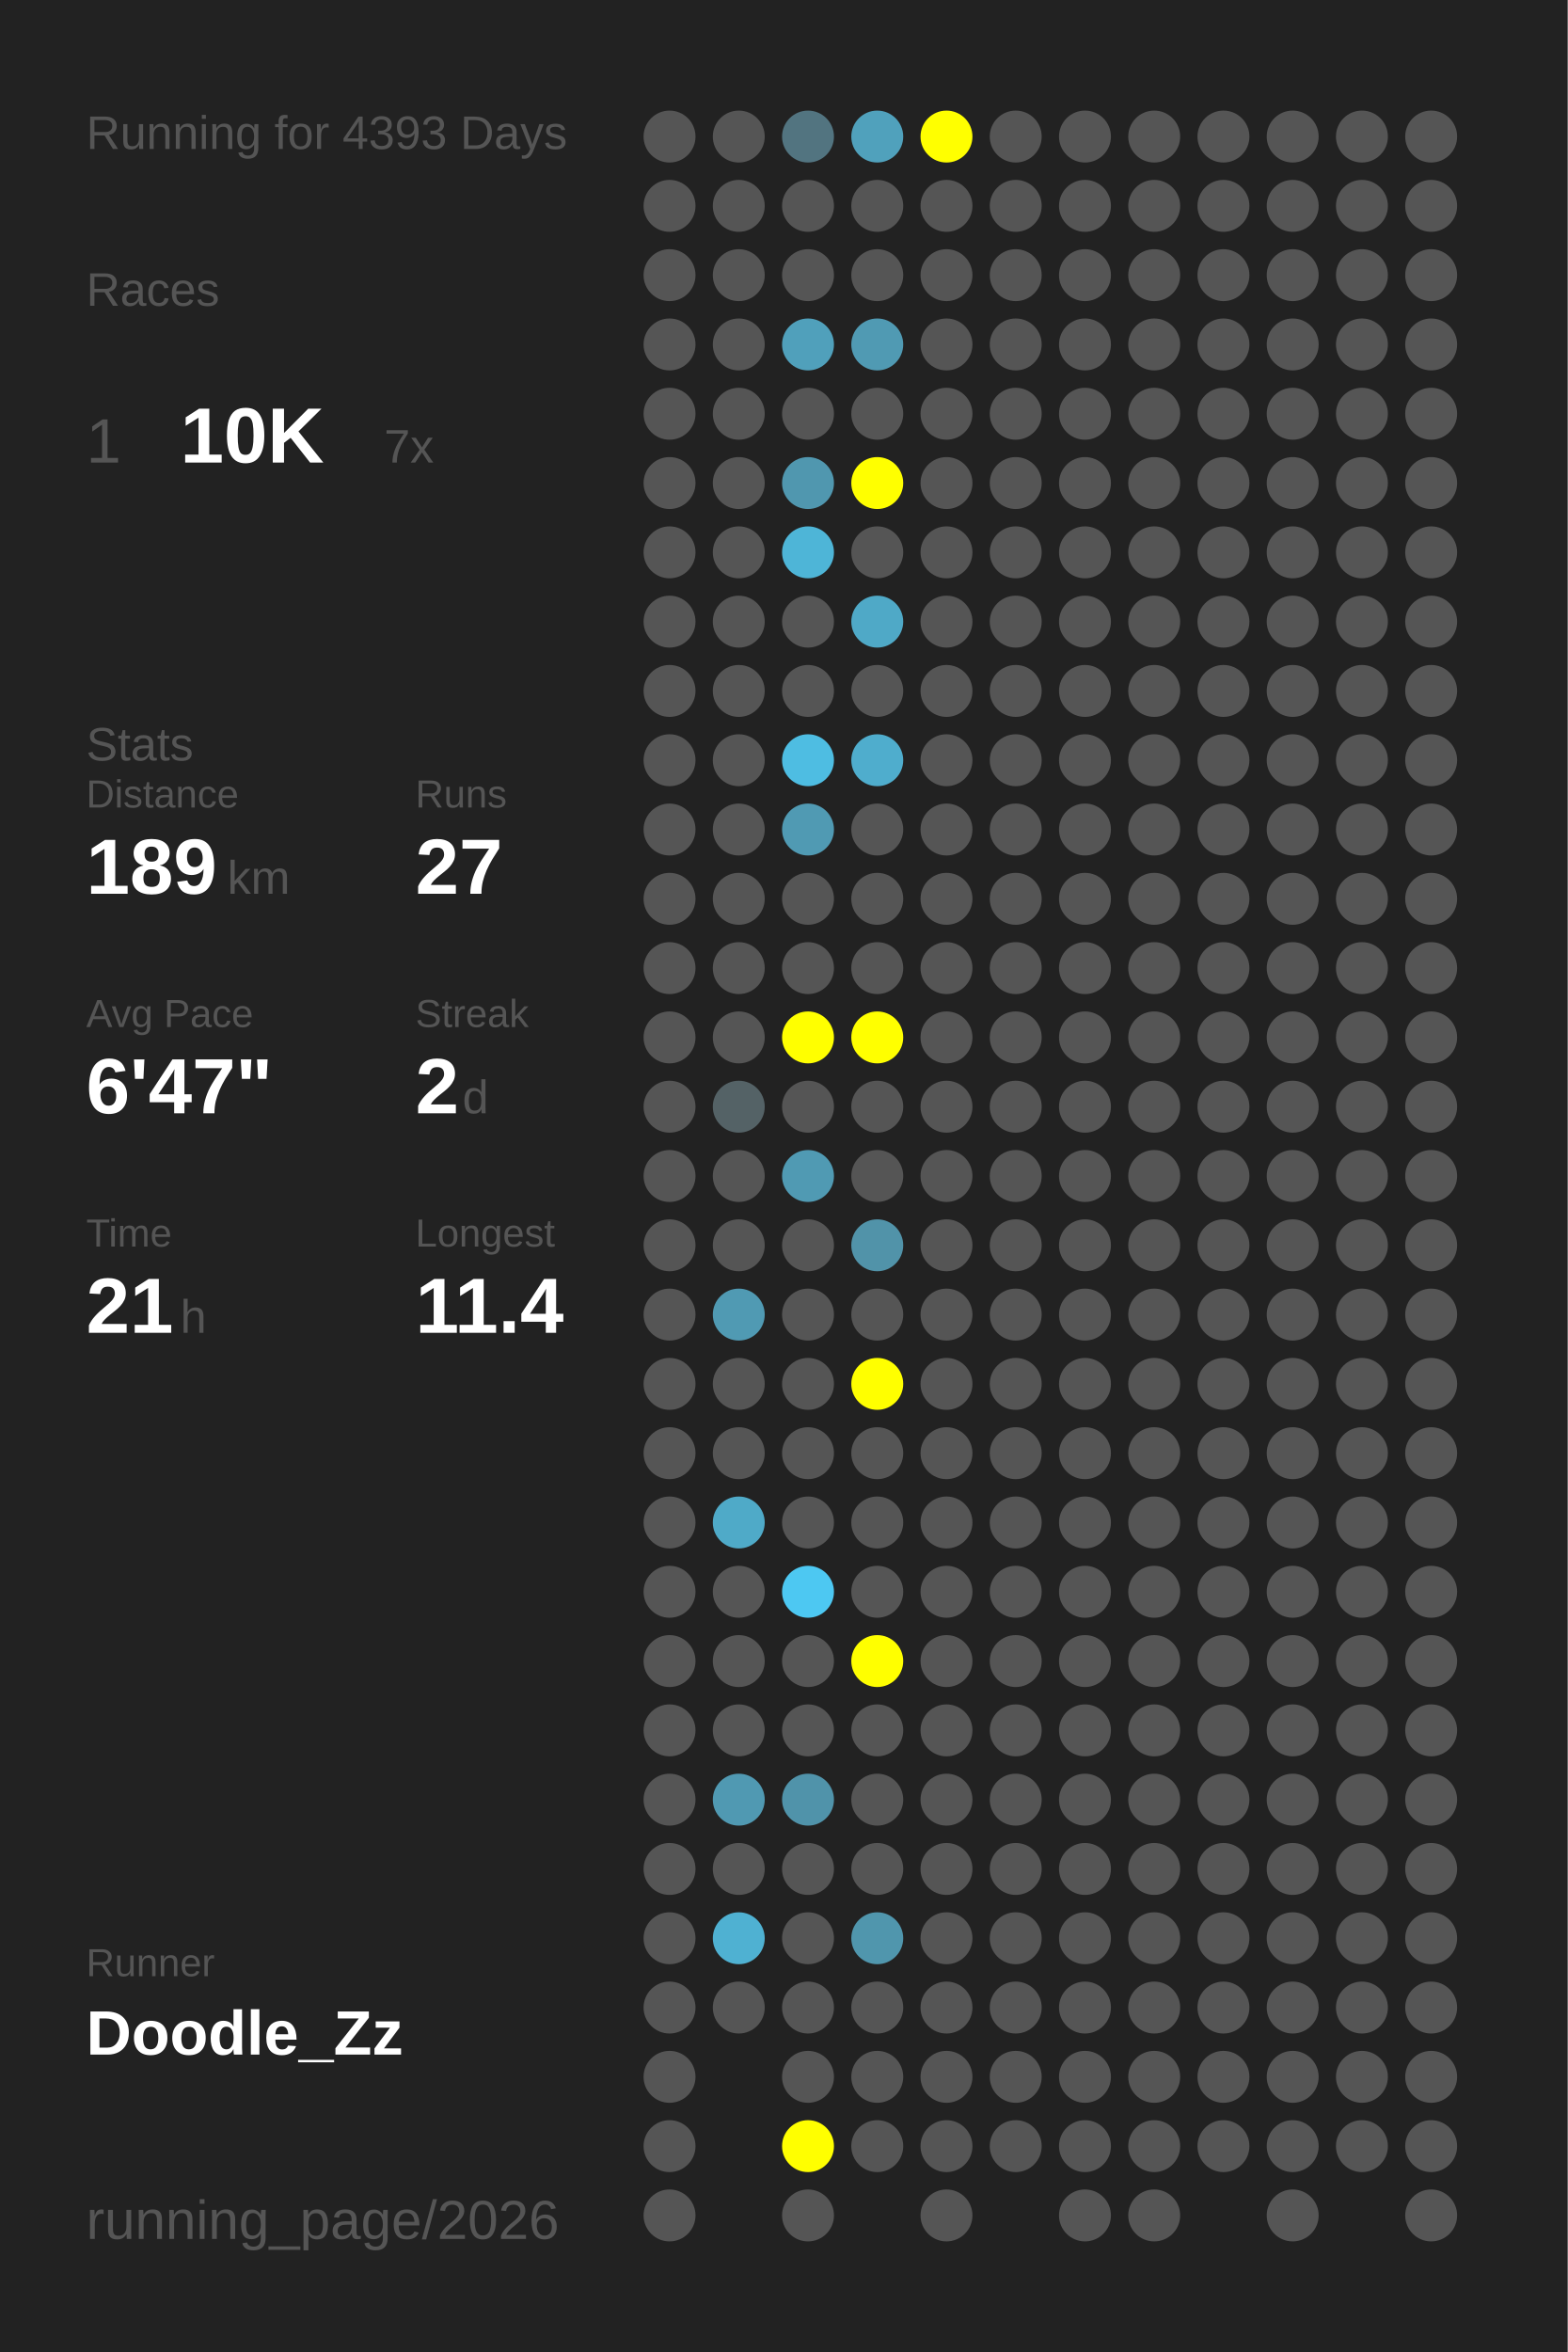
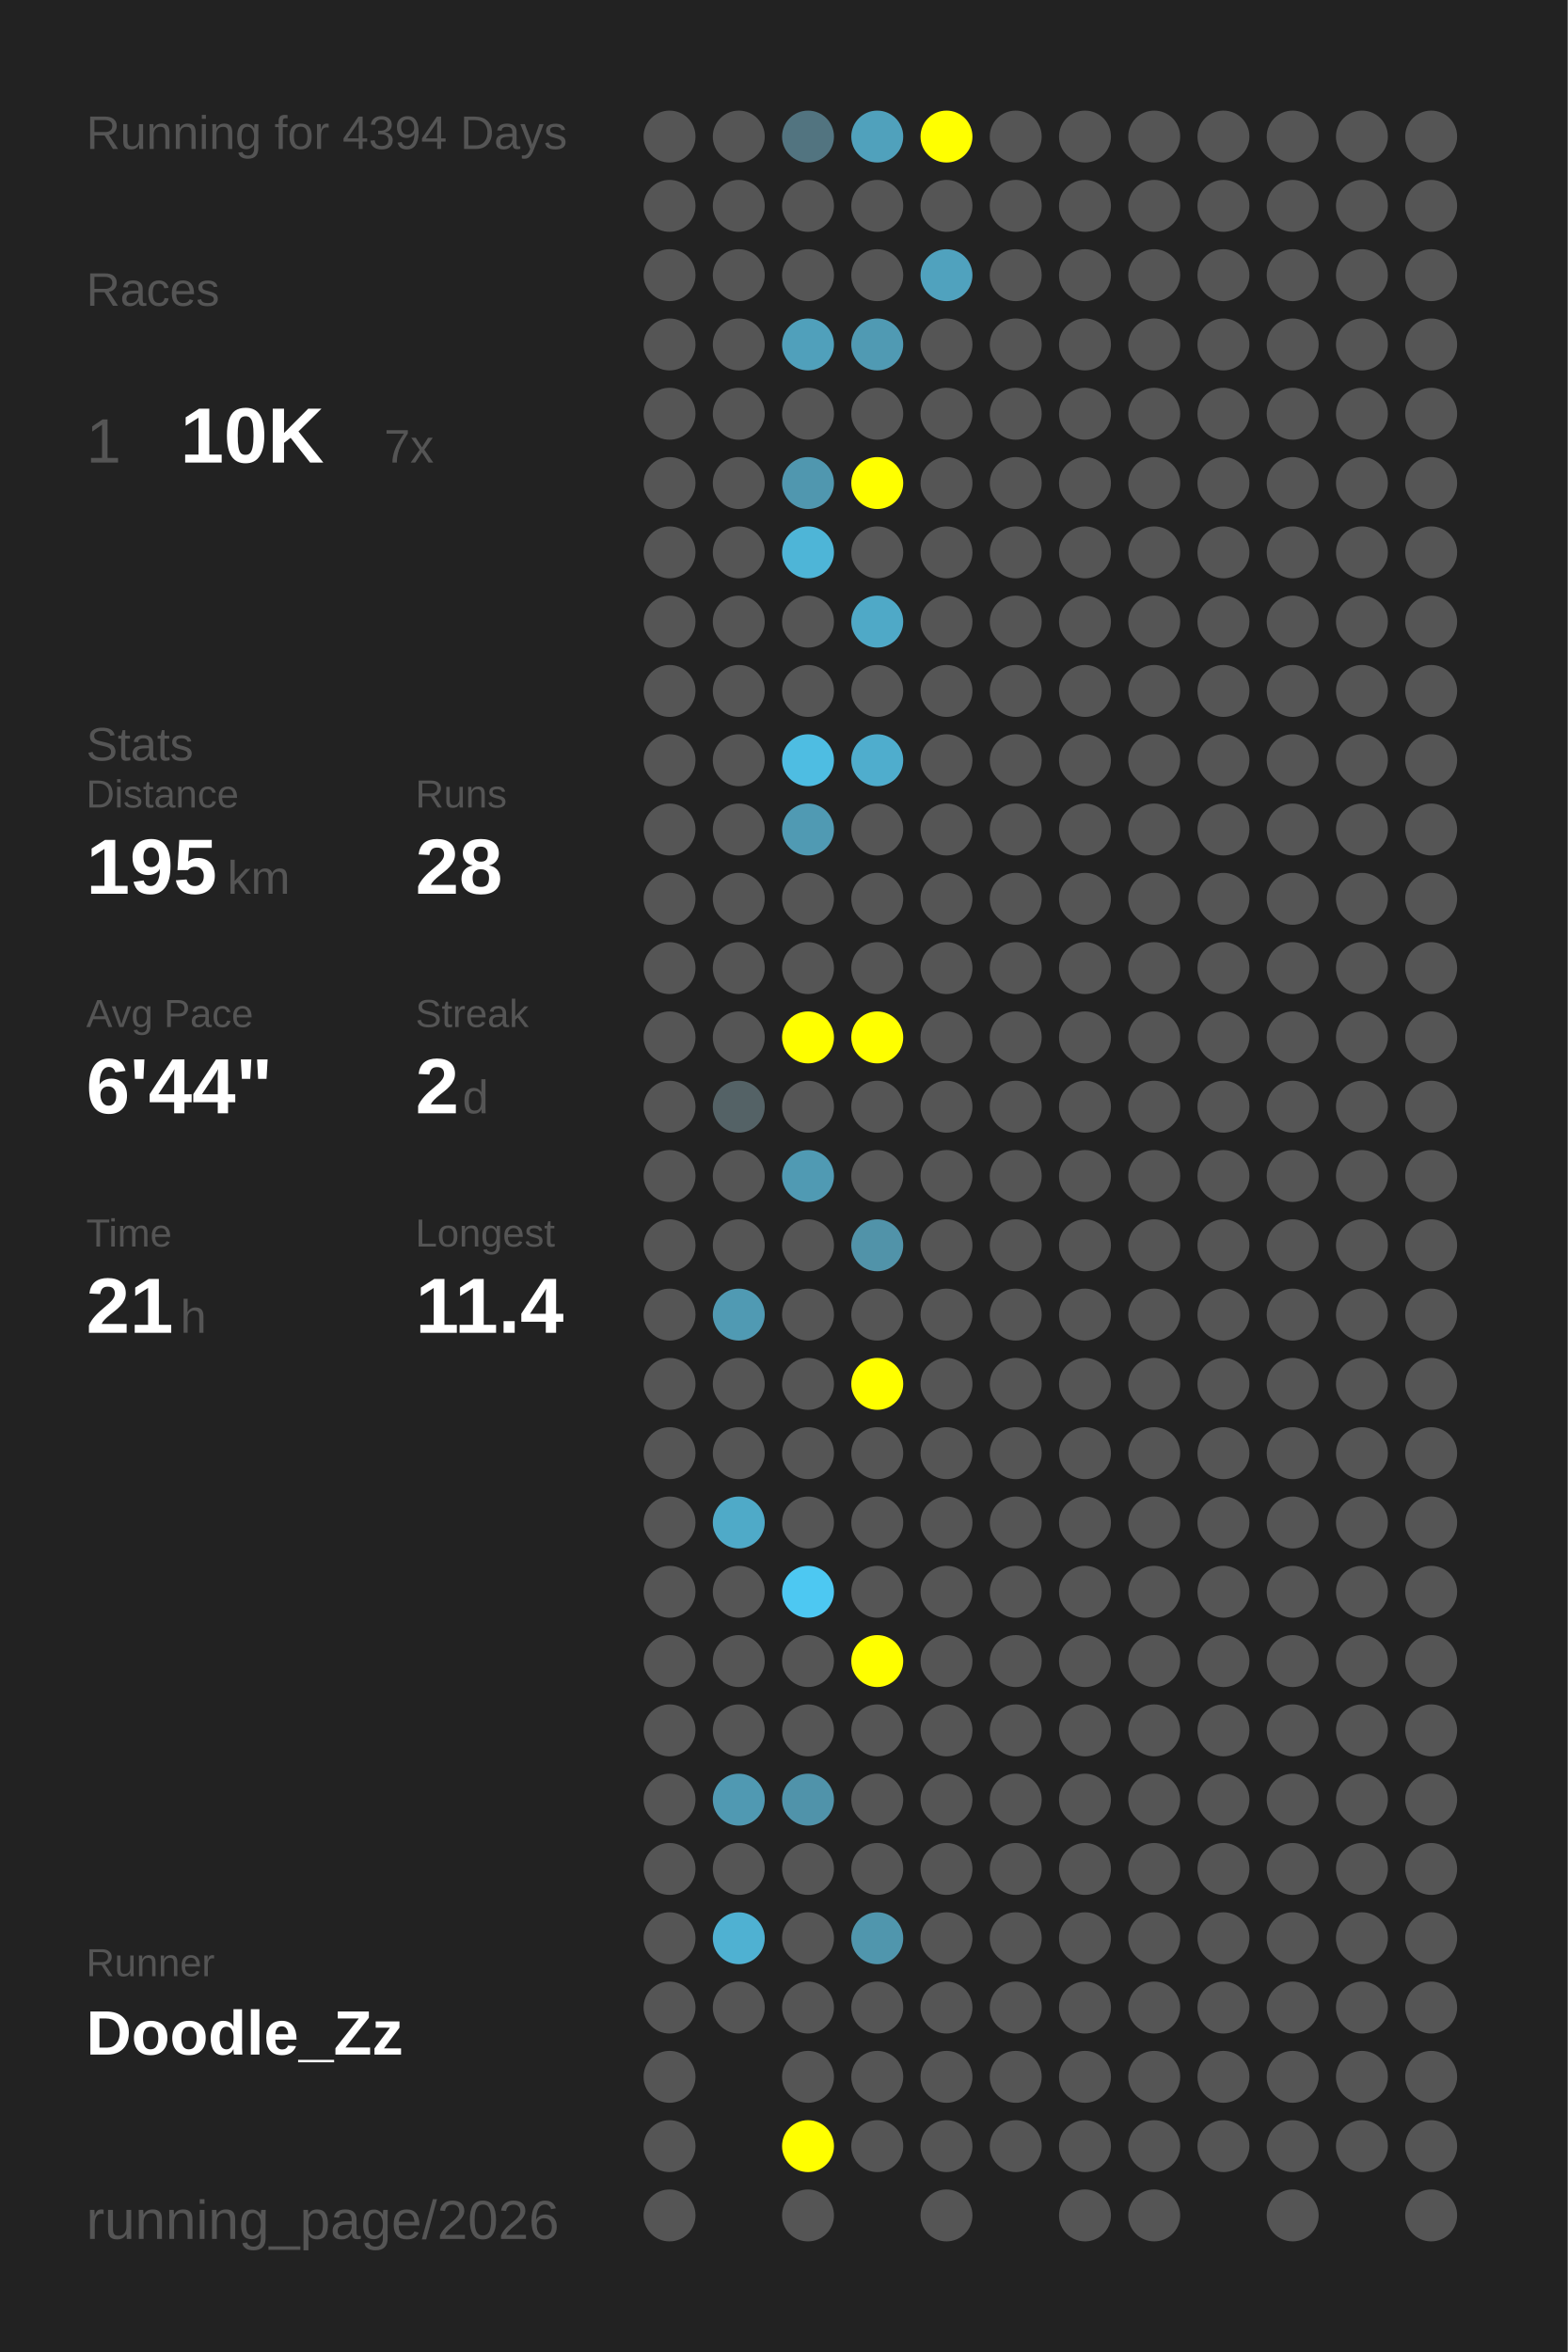
<svg xmlns="http://www.w3.org/2000/svg" baseProfile="full" height="300mm" version="1.1" viewBox="0,0,200,300" width="200mm">
  <defs />
  <rect fill="#222222" height="300" width="200" x="0" y="0" />
-   <text fill="#555555" style="font-size:6px; font-family:Arial;" x="11" y="19">Running for 4393 Days</text>
+   <text fill="#555555" style="font-size:6px; font-family:Arial;" x="11" y="19">Running for 4394 Days</text>
  <text fill="#555555" style="font-size:6px; font-family:Arial;" x="11" y="39">Races</text>
  <text fill="#555555" style="font-size:8px; font-family:Arial;" x="11" y="59">1</text>
  <text fill="#FFFFFF" style="font-size:10px; font-family:Arial; font-weight:bold;" x="23" y="59">10K</text>
  <text fill="#555555" style="font-size:6px; font-family:Arial;" x="49" y="59">7x</text>
  <text fill="#555555" style="font-size:6px; font-family:Arial;" x="11" y="97">Stats</text>
  <text fill="#555555" style="font-size:5px; font-family:Arial;" x="11" y="103">Distance</text>
-   <text fill="#FFFFFF" style="font-size:10px; font-family:Arial; font-weight:bold;" x="11" y="114">189</text>
+   <text fill="#FFFFFF" style="font-size:10px; font-family:Arial; font-weight:bold;" x="11" y="114">195</text>
  <text fill="#555555" style="font-size:6px; font-family:Arial;" x="29" y="114">km</text>
  <text fill="#555555" style="font-size:5px; font-family:Arial;" x="53" y="103">Runs</text>
-   <text fill="#FFFFFF" style="font-size:10px; font-family:Arial; font-weight:bold;" x="53" y="114">27</text>
+   <text fill="#FFFFFF" style="font-size:10px; font-family:Arial; font-weight:bold;" x="53" y="114">28</text>
  <text fill="#555555" style="font-size:5px; font-family:Arial;" x="11" y="131">Avg Pace</text>
-   <text fill="#FFFFFF" style="font-size:10px; font-family:Arial; font-weight:bold;" x="11" y="142">6'47"</text>
+   <text fill="#FFFFFF" style="font-size:10px; font-family:Arial; font-weight:bold;" x="11" y="142">6'44"</text>
  <text fill="#555555" style="font-size:5px; font-family:Arial;" x="53" y="131">Streak</text>
  <text fill="#FFFFFF" style="font-size:10px; font-family:Arial; font-weight:bold;" x="53" y="142">2</text>
  <text fill="#555555" style="font-size:6px; font-family:Arial;" x="59" y="142">d</text>
  <text fill="#555555" style="font-size:5px; font-family:Arial;" x="11" y="159">Time</text>
  <text fill="#FFFFFF" style="font-size:10px; font-family:Arial; font-weight:bold;" x="11" y="170">21</text>
  <text fill="#555555" style="font-size:6px; font-family:Arial;" x="23" y="170">h</text>
  <text fill="#555555" style="font-size:5px; font-family:Arial;" x="53" y="159">Longest</text>
  <text fill="#FFFFFF" style="font-size:10px; font-family:Arial; font-weight:bold;" x="53" y="170">11.4</text>
  <text fill="#555555" style="font-size:5px; font-family:Arial;" x="11" y="252.065">Runner</text>
  <text fill="#FFFFFF" style="font-size:8px; font-family:Arial; font-weight:bold;" x="11" y="262.065">Doodle_Zz</text>
  <text fill="#555555" style="font-size:7px; font-family:Arial;" x="11" y="285.581">running_page/2026</text>
  <circle cx="85.417" cy="17.419" fill="#555555" r="3.312" />
  <circle cx="85.417" cy="26.258" fill="#555555" r="3.312" />
  <circle cx="85.417" cy="35.097" fill="#555555" r="3.312" />
  <circle cx="85.417" cy="43.935" fill="#555555" r="3.312" />
  <circle cx="85.417" cy="52.774" fill="#555555" r="3.312" />
  <circle cx="85.417" cy="61.613" fill="#555555" r="3.312" />
  <circle cx="85.417" cy="70.452" fill="#555555" r="3.312" />
  <circle cx="85.417" cy="79.29" fill="#555555" r="3.312" />
  <circle cx="85.417" cy="88.129" fill="#555555" r="3.312" />
  <circle cx="85.417" cy="96.968" fill="#555555" r="3.312" />
  <circle cx="85.417" cy="105.806" fill="#555555" r="3.312" />
  <circle cx="85.417" cy="114.645" fill="#555555" r="3.312" />
  <circle cx="85.417" cy="123.484" fill="#555555" r="3.312" />
  <circle cx="85.417" cy="132.323" fill="#555555" r="3.312" />
  <circle cx="85.417" cy="141.161" fill="#555555" r="3.312" />
  <circle cx="85.417" cy="150" fill="#555555" r="3.312" />
  <circle cx="85.417" cy="158.839" fill="#555555" r="3.312" />
  <circle cx="85.417" cy="167.677" fill="#555555" r="3.312" />
  <circle cx="85.417" cy="176.516" fill="#555555" r="3.312" />
  <circle cx="85.417" cy="185.355" fill="#555555" r="3.312" />
  <circle cx="85.417" cy="194.194" fill="#555555" r="3.312" />
  <circle cx="85.417" cy="203.032" fill="#555555" r="3.312" />
  <circle cx="85.417" cy="211.871" fill="#555555" r="3.312" />
  <circle cx="85.417" cy="220.71" fill="#555555" r="3.312" />
  <circle cx="85.417" cy="229.548" fill="#555555" r="3.312" />
  <circle cx="85.417" cy="238.387" fill="#555555" r="3.312" />
  <circle cx="85.417" cy="247.226" fill="#555555" r="3.312" />
  <circle cx="85.417" cy="256.065" fill="#555555" r="3.312" />
  <circle cx="85.417" cy="264.903" fill="#555555" r="3.312" />
  <circle cx="85.417" cy="273.742" fill="#555555" r="3.312" />
  <circle cx="85.417" cy="282.581" fill="#555555" r="3.312" />
  <circle cx="94.25" cy="17.419" fill="#555555" r="3.312" />
  <circle cx="94.25" cy="26.258" fill="#555555" r="3.312" />
  <circle cx="94.25" cy="35.097" fill="#555555" r="3.312" />
  <circle cx="94.25" cy="43.935" fill="#555555" r="3.312" />
  <circle cx="94.25" cy="52.774" fill="#555555" r="3.312" />
  <circle cx="94.25" cy="61.613" fill="#555555" r="3.312" />
  <circle cx="94.25" cy="70.452" fill="#555555" r="3.312" />
  <circle cx="94.25" cy="79.29" fill="#555555" r="3.312" />
  <circle cx="94.25" cy="88.129" fill="#555555" r="3.312" />
  <circle cx="94.25" cy="96.968" fill="#555555" r="3.312" />
  <circle cx="94.25" cy="105.806" fill="#555555" r="3.312" />
  <circle cx="94.25" cy="114.645" fill="#555555" r="3.312" />
  <circle cx="94.25" cy="123.484" fill="#555555" r="3.312" />
  <circle cx="94.25" cy="132.323" fill="#555555" r="3.312" />
  <circle cx="94.25" cy="141.161" fill="#546266" r="3.312" />
  <circle cx="94.25" cy="150" fill="#555555" r="3.312" />
  <circle cx="94.25" cy="158.839" fill="#555555" r="3.312" />
  <circle cx="94.25" cy="167.677" fill="#509ab3" r="3.312" />
  <circle cx="94.25" cy="176.516" fill="#555555" r="3.312" />
  <circle cx="94.25" cy="185.355" fill="#555555" r="3.312" />
  <circle cx="94.25" cy="194.194" fill="#4faac8" r="3.312" />
  <circle cx="94.25" cy="203.032" fill="#555555" r="3.312" />
  <circle cx="94.25" cy="211.871" fill="#555555" r="3.312" />
  <circle cx="94.25" cy="220.71" fill="#555555" r="3.312" />
  <circle cx="94.25" cy="229.548" fill="#5099b2" r="3.312" />
  <circle cx="94.25" cy="238.387" fill="#555555" r="3.312" />
  <circle cx="94.25" cy="247.226" fill="#4fb1d2" r="3.312" />
  <circle cx="94.25" cy="256.065" fill="#555555" r="3.312" />
  <circle cx="103.083" cy="17.419" fill="#527480" r="3.312" />
  <circle cx="103.083" cy="26.258" fill="#555555" r="3.312" />
  <circle cx="103.083" cy="35.097" fill="#555555" r="3.312" />
  <circle cx="103.083" cy="43.935" fill="#50a0bb" r="3.312" />
  <circle cx="103.083" cy="52.774" fill="#555555" r="3.312" />
  <circle cx="103.083" cy="61.613" fill="#5097af" r="3.312" />
  <circle cx="103.083" cy="70.452" fill="#4eb5d7" r="3.312" />
  <circle cx="103.083" cy="79.29" fill="#555555" r="3.312" />
  <circle cx="103.083" cy="88.129" fill="#555555" r="3.312" />
  <circle cx="103.083" cy="96.968" fill="#4ebde2" r="3.312" />
  <circle cx="103.083" cy="105.806" fill="#509ab3" r="3.312" />
  <circle cx="103.083" cy="114.645" fill="#555555" r="3.312" />
  <circle cx="103.083" cy="123.484" fill="#555555" r="3.312" />
  <circle cx="103.083" cy="132.323" fill="#FFFF00" r="3.312" />
  <circle cx="103.083" cy="141.161" fill="#555555" r="3.312" />
  <circle cx="103.083" cy="150" fill="#509ab3" r="3.312" />
  <circle cx="103.083" cy="158.839" fill="#555555" r="3.312" />
  <circle cx="103.083" cy="167.677" fill="#555555" r="3.312" />
  <circle cx="103.083" cy="176.516" fill="#555555" r="3.312" />
  <circle cx="103.083" cy="185.355" fill="#555555" r="3.312" />
  <circle cx="103.083" cy="194.194" fill="#555555" r="3.312" />
  <circle cx="103.083" cy="203.032" fill="#4dc8f2" r="3.312" />
  <circle cx="103.083" cy="211.871" fill="#555555" r="3.312" />
  <circle cx="103.083" cy="220.71" fill="#555555" r="3.312" />
  <circle cx="103.083" cy="229.548" fill="#5093aa" r="3.312" />
  <circle cx="103.083" cy="238.387" fill="#555555" r="3.312" />
  <circle cx="103.083" cy="247.226" fill="#555555" r="3.312" />
  <circle cx="103.083" cy="256.065" fill="#555555" r="3.312" />
  <circle cx="103.083" cy="264.903" fill="#555555" r="3.312" />
  <circle cx="103.083" cy="273.742" fill="#FFFF00" r="3.312" />
  <circle cx="103.083" cy="282.581" fill="#555555" r="3.312" />
  <circle cx="111.917" cy="17.419" fill="#50a1bc" r="3.312" />
  <circle cx="111.917" cy="26.258" fill="#555555" r="3.312" />
  <circle cx="111.917" cy="35.097" fill="#555555" r="3.312" />
  <circle cx="111.917" cy="43.935" fill="#509ab3" r="3.312" />
  <circle cx="111.917" cy="52.774" fill="#555555" r="3.312" />
  <circle cx="111.917" cy="61.613" fill="#FFFF00" r="3.312" />
  <circle cx="111.917" cy="70.452" fill="#555555" r="3.312" />
  <circle cx="111.917" cy="79.29" fill="#4fa9c7" r="3.312" />
  <circle cx="111.917" cy="88.129" fill="#555555" r="3.312" />
  <circle cx="111.917" cy="96.968" fill="#4fadcd" r="3.312" />
  <circle cx="111.917" cy="105.806" fill="#555555" r="3.312" />
  <circle cx="111.917" cy="114.645" fill="#555555" r="3.312" />
  <circle cx="111.917" cy="123.484" fill="#555555" r="3.312" />
  <circle cx="111.917" cy="132.323" fill="#FFFF00" r="3.312" />
  <circle cx="111.917" cy="141.161" fill="#555555" r="3.312" />
  <circle cx="111.917" cy="150" fill="#555555" r="3.312" />
  <circle cx="111.917" cy="158.839" fill="#5193a9" r="3.312" />
  <circle cx="111.917" cy="167.677" fill="#555555" r="3.312" />
  <circle cx="111.917" cy="176.516" fill="#FFFF00" r="3.312" />
  <circle cx="111.917" cy="185.355" fill="#555555" r="3.312" />
  <circle cx="111.917" cy="194.194" fill="#555555" r="3.312" />
  <circle cx="111.917" cy="203.032" fill="#555555" r="3.312" />
  <circle cx="111.917" cy="211.871" fill="#FFFF00" r="3.312" />
  <circle cx="111.917" cy="220.71" fill="#555555" r="3.312" />
  <circle cx="111.917" cy="229.548" fill="#555555" r="3.312" />
  <circle cx="111.917" cy="238.387" fill="#555555" r="3.312" />
  <circle cx="111.917" cy="247.226" fill="#5096ad" r="3.312" />
  <circle cx="111.917" cy="256.065" fill="#555555" r="3.312" />
  <circle cx="111.917" cy="264.903" fill="#555555" r="3.312" />
  <circle cx="111.917" cy="273.742" fill="#555555" r="3.312" />
  <circle cx="120.75" cy="17.419" fill="#FFFF00" r="3.312" />
  <circle cx="120.75" cy="26.258" fill="#555555" r="3.312" />
-   <circle cx="120.75" cy="35.097" fill="#555555" r="3.312" />
+   <circle cx="120.75" cy="35.097" fill="#50a2be" r="3.312" />
  <circle cx="120.75" cy="43.935" fill="#555555" r="3.312" />
  <circle cx="120.75" cy="52.774" fill="#555555" r="3.312" />
  <circle cx="120.75" cy="61.613" fill="#555555" r="3.312" />
  <circle cx="120.75" cy="70.452" fill="#555555" r="3.312" />
  <circle cx="120.75" cy="79.29" fill="#555555" r="3.312" />
  <circle cx="120.75" cy="88.129" fill="#555555" r="3.312" />
  <circle cx="120.75" cy="96.968" fill="#555555" r="3.312" />
  <circle cx="120.75" cy="105.806" fill="#555555" r="3.312" />
  <circle cx="120.75" cy="114.645" fill="#555555" r="3.312" />
  <circle cx="120.75" cy="123.484" fill="#555555" r="3.312" />
  <circle cx="120.75" cy="132.323" fill="#555555" r="3.312" />
  <circle cx="120.75" cy="141.161" fill="#555555" r="3.312" />
  <circle cx="120.75" cy="150" fill="#555555" r="3.312" />
  <circle cx="120.75" cy="158.839" fill="#555555" r="3.312" />
  <circle cx="120.75" cy="167.677" fill="#555555" r="3.312" />
  <circle cx="120.75" cy="176.516" fill="#555555" r="3.312" />
  <circle cx="120.75" cy="185.355" fill="#555555" r="3.312" />
  <circle cx="120.75" cy="194.194" fill="#555555" r="3.312" />
  <circle cx="120.75" cy="203.032" fill="#555555" r="3.312" />
  <circle cx="120.75" cy="211.871" fill="#555555" r="3.312" />
  <circle cx="120.75" cy="220.71" fill="#555555" r="3.312" />
  <circle cx="120.75" cy="229.548" fill="#555555" r="3.312" />
  <circle cx="120.75" cy="238.387" fill="#555555" r="3.312" />
  <circle cx="120.75" cy="247.226" fill="#555555" r="3.312" />
  <circle cx="120.75" cy="256.065" fill="#555555" r="3.312" />
  <circle cx="120.75" cy="264.903" fill="#555555" r="3.312" />
  <circle cx="120.75" cy="273.742" fill="#555555" r="3.312" />
  <circle cx="120.75" cy="282.581" fill="#555555" r="3.312" />
  <circle cx="129.583" cy="17.419" fill="#555555" r="3.312" />
  <circle cx="129.583" cy="26.258" fill="#555555" r="3.312" />
  <circle cx="129.583" cy="35.097" fill="#555555" r="3.312" />
  <circle cx="129.583" cy="43.935" fill="#555555" r="3.312" />
  <circle cx="129.583" cy="52.774" fill="#555555" r="3.312" />
  <circle cx="129.583" cy="61.613" fill="#555555" r="3.312" />
  <circle cx="129.583" cy="70.452" fill="#555555" r="3.312" />
  <circle cx="129.583" cy="79.29" fill="#555555" r="3.312" />
  <circle cx="129.583" cy="88.129" fill="#555555" r="3.312" />
  <circle cx="129.583" cy="96.968" fill="#555555" r="3.312" />
  <circle cx="129.583" cy="105.806" fill="#555555" r="3.312" />
  <circle cx="129.583" cy="114.645" fill="#555555" r="3.312" />
  <circle cx="129.583" cy="123.484" fill="#555555" r="3.312" />
  <circle cx="129.583" cy="132.323" fill="#555555" r="3.312" />
  <circle cx="129.583" cy="141.161" fill="#555555" r="3.312" />
  <circle cx="129.583" cy="150" fill="#555555" r="3.312" />
  <circle cx="129.583" cy="158.839" fill="#555555" r="3.312" />
  <circle cx="129.583" cy="167.677" fill="#555555" r="3.312" />
  <circle cx="129.583" cy="176.516" fill="#555555" r="3.312" />
  <circle cx="129.583" cy="185.355" fill="#555555" r="3.312" />
  <circle cx="129.583" cy="194.194" fill="#555555" r="3.312" />
  <circle cx="129.583" cy="203.032" fill="#555555" r="3.312" />
  <circle cx="129.583" cy="211.871" fill="#555555" r="3.312" />
  <circle cx="129.583" cy="220.71" fill="#555555" r="3.312" />
  <circle cx="129.583" cy="229.548" fill="#555555" r="3.312" />
  <circle cx="129.583" cy="238.387" fill="#555555" r="3.312" />
  <circle cx="129.583" cy="247.226" fill="#555555" r="3.312" />
  <circle cx="129.583" cy="256.065" fill="#555555" r="3.312" />
  <circle cx="129.583" cy="264.903" fill="#555555" r="3.312" />
  <circle cx="129.583" cy="273.742" fill="#555555" r="3.312" />
  <circle cx="138.417" cy="17.419" fill="#555555" r="3.312" />
  <circle cx="138.417" cy="26.258" fill="#555555" r="3.312" />
  <circle cx="138.417" cy="35.097" fill="#555555" r="3.312" />
  <circle cx="138.417" cy="43.935" fill="#555555" r="3.312" />
  <circle cx="138.417" cy="52.774" fill="#555555" r="3.312" />
  <circle cx="138.417" cy="61.613" fill="#555555" r="3.312" />
  <circle cx="138.417" cy="70.452" fill="#555555" r="3.312" />
  <circle cx="138.417" cy="79.29" fill="#555555" r="3.312" />
  <circle cx="138.417" cy="88.129" fill="#555555" r="3.312" />
  <circle cx="138.417" cy="96.968" fill="#555555" r="3.312" />
  <circle cx="138.417" cy="105.806" fill="#555555" r="3.312" />
  <circle cx="138.417" cy="114.645" fill="#555555" r="3.312" />
  <circle cx="138.417" cy="123.484" fill="#555555" r="3.312" />
  <circle cx="138.417" cy="132.323" fill="#555555" r="3.312" />
  <circle cx="138.417" cy="141.161" fill="#555555" r="3.312" />
  <circle cx="138.417" cy="150" fill="#555555" r="3.312" />
  <circle cx="138.417" cy="158.839" fill="#555555" r="3.312" />
  <circle cx="138.417" cy="167.677" fill="#555555" r="3.312" />
  <circle cx="138.417" cy="176.516" fill="#555555" r="3.312" />
  <circle cx="138.417" cy="185.355" fill="#555555" r="3.312" />
  <circle cx="138.417" cy="194.194" fill="#555555" r="3.312" />
  <circle cx="138.417" cy="203.032" fill="#555555" r="3.312" />
  <circle cx="138.417" cy="211.871" fill="#555555" r="3.312" />
  <circle cx="138.417" cy="220.71" fill="#555555" r="3.312" />
  <circle cx="138.417" cy="229.548" fill="#555555" r="3.312" />
  <circle cx="138.417" cy="238.387" fill="#555555" r="3.312" />
  <circle cx="138.417" cy="247.226" fill="#555555" r="3.312" />
  <circle cx="138.417" cy="256.065" fill="#555555" r="3.312" />
  <circle cx="138.417" cy="264.903" fill="#555555" r="3.312" />
  <circle cx="138.417" cy="273.742" fill="#555555" r="3.312" />
  <circle cx="138.417" cy="282.581" fill="#555555" r="3.312" />
  <circle cx="147.25" cy="17.419" fill="#555555" r="3.312" />
  <circle cx="147.25" cy="26.258" fill="#555555" r="3.312" />
  <circle cx="147.25" cy="35.097" fill="#555555" r="3.312" />
  <circle cx="147.25" cy="43.935" fill="#555555" r="3.312" />
  <circle cx="147.25" cy="52.774" fill="#555555" r="3.312" />
  <circle cx="147.25" cy="61.613" fill="#555555" r="3.312" />
  <circle cx="147.25" cy="70.452" fill="#555555" r="3.312" />
  <circle cx="147.25" cy="79.29" fill="#555555" r="3.312" />
  <circle cx="147.25" cy="88.129" fill="#555555" r="3.312" />
  <circle cx="147.25" cy="96.968" fill="#555555" r="3.312" />
  <circle cx="147.25" cy="105.806" fill="#555555" r="3.312" />
  <circle cx="147.25" cy="114.645" fill="#555555" r="3.312" />
  <circle cx="147.25" cy="123.484" fill="#555555" r="3.312" />
  <circle cx="147.25" cy="132.323" fill="#555555" r="3.312" />
  <circle cx="147.25" cy="141.161" fill="#555555" r="3.312" />
  <circle cx="147.25" cy="150" fill="#555555" r="3.312" />
  <circle cx="147.25" cy="158.839" fill="#555555" r="3.312" />
  <circle cx="147.25" cy="167.677" fill="#555555" r="3.312" />
  <circle cx="147.25" cy="176.516" fill="#555555" r="3.312" />
  <circle cx="147.25" cy="185.355" fill="#555555" r="3.312" />
  <circle cx="147.25" cy="194.194" fill="#555555" r="3.312" />
  <circle cx="147.25" cy="203.032" fill="#555555" r="3.312" />
  <circle cx="147.25" cy="211.871" fill="#555555" r="3.312" />
  <circle cx="147.25" cy="220.71" fill="#555555" r="3.312" />
  <circle cx="147.25" cy="229.548" fill="#555555" r="3.312" />
  <circle cx="147.25" cy="238.387" fill="#555555" r="3.312" />
  <circle cx="147.25" cy="247.226" fill="#555555" r="3.312" />
  <circle cx="147.25" cy="256.065" fill="#555555" r="3.312" />
  <circle cx="147.25" cy="264.903" fill="#555555" r="3.312" />
  <circle cx="147.25" cy="273.742" fill="#555555" r="3.312" />
  <circle cx="147.25" cy="282.581" fill="#555555" r="3.312" />
  <circle cx="156.083" cy="17.419" fill="#555555" r="3.312" />
  <circle cx="156.083" cy="26.258" fill="#555555" r="3.312" />
  <circle cx="156.083" cy="35.097" fill="#555555" r="3.312" />
  <circle cx="156.083" cy="43.935" fill="#555555" r="3.312" />
  <circle cx="156.083" cy="52.774" fill="#555555" r="3.312" />
  <circle cx="156.083" cy="61.613" fill="#555555" r="3.312" />
  <circle cx="156.083" cy="70.452" fill="#555555" r="3.312" />
  <circle cx="156.083" cy="79.29" fill="#555555" r="3.312" />
  <circle cx="156.083" cy="88.129" fill="#555555" r="3.312" />
  <circle cx="156.083" cy="96.968" fill="#555555" r="3.312" />
  <circle cx="156.083" cy="105.806" fill="#555555" r="3.312" />
  <circle cx="156.083" cy="114.645" fill="#555555" r="3.312" />
  <circle cx="156.083" cy="123.484" fill="#555555" r="3.312" />
  <circle cx="156.083" cy="132.323" fill="#555555" r="3.312" />
  <circle cx="156.083" cy="141.161" fill="#555555" r="3.312" />
  <circle cx="156.083" cy="150" fill="#555555" r="3.312" />
  <circle cx="156.083" cy="158.839" fill="#555555" r="3.312" />
  <circle cx="156.083" cy="167.677" fill="#555555" r="3.312" />
  <circle cx="156.083" cy="176.516" fill="#555555" r="3.312" />
  <circle cx="156.083" cy="185.355" fill="#555555" r="3.312" />
  <circle cx="156.083" cy="194.194" fill="#555555" r="3.312" />
  <circle cx="156.083" cy="203.032" fill="#555555" r="3.312" />
  <circle cx="156.083" cy="211.871" fill="#555555" r="3.312" />
  <circle cx="156.083" cy="220.71" fill="#555555" r="3.312" />
  <circle cx="156.083" cy="229.548" fill="#555555" r="3.312" />
  <circle cx="156.083" cy="238.387" fill="#555555" r="3.312" />
  <circle cx="156.083" cy="247.226" fill="#555555" r="3.312" />
  <circle cx="156.083" cy="256.065" fill="#555555" r="3.312" />
  <circle cx="156.083" cy="264.903" fill="#555555" r="3.312" />
  <circle cx="156.083" cy="273.742" fill="#555555" r="3.312" />
  <circle cx="164.917" cy="17.419" fill="#555555" r="3.312" />
  <circle cx="164.917" cy="26.258" fill="#555555" r="3.312" />
  <circle cx="164.917" cy="35.097" fill="#555555" r="3.312" />
  <circle cx="164.917" cy="43.935" fill="#555555" r="3.312" />
  <circle cx="164.917" cy="52.774" fill="#555555" r="3.312" />
  <circle cx="164.917" cy="61.613" fill="#555555" r="3.312" />
  <circle cx="164.917" cy="70.452" fill="#555555" r="3.312" />
  <circle cx="164.917" cy="79.29" fill="#555555" r="3.312" />
  <circle cx="164.917" cy="88.129" fill="#555555" r="3.312" />
  <circle cx="164.917" cy="96.968" fill="#555555" r="3.312" />
  <circle cx="164.917" cy="105.806" fill="#555555" r="3.312" />
  <circle cx="164.917" cy="114.645" fill="#555555" r="3.312" />
  <circle cx="164.917" cy="123.484" fill="#555555" r="3.312" />
  <circle cx="164.917" cy="132.323" fill="#555555" r="3.312" />
  <circle cx="164.917" cy="141.161" fill="#555555" r="3.312" />
  <circle cx="164.917" cy="150" fill="#555555" r="3.312" />
  <circle cx="164.917" cy="158.839" fill="#555555" r="3.312" />
  <circle cx="164.917" cy="167.677" fill="#555555" r="3.312" />
  <circle cx="164.917" cy="176.516" fill="#555555" r="3.312" />
  <circle cx="164.917" cy="185.355" fill="#555555" r="3.312" />
  <circle cx="164.917" cy="194.194" fill="#555555" r="3.312" />
  <circle cx="164.917" cy="203.032" fill="#555555" r="3.312" />
  <circle cx="164.917" cy="211.871" fill="#555555" r="3.312" />
  <circle cx="164.917" cy="220.71" fill="#555555" r="3.312" />
  <circle cx="164.917" cy="229.548" fill="#555555" r="3.312" />
  <circle cx="164.917" cy="238.387" fill="#555555" r="3.312" />
  <circle cx="164.917" cy="247.226" fill="#555555" r="3.312" />
  <circle cx="164.917" cy="256.065" fill="#555555" r="3.312" />
  <circle cx="164.917" cy="264.903" fill="#555555" r="3.312" />
  <circle cx="164.917" cy="273.742" fill="#555555" r="3.312" />
  <circle cx="164.917" cy="282.581" fill="#555555" r="3.312" />
  <circle cx="173.75" cy="17.419" fill="#555555" r="3.312" />
  <circle cx="173.75" cy="26.258" fill="#555555" r="3.312" />
  <circle cx="173.75" cy="35.097" fill="#555555" r="3.312" />
  <circle cx="173.75" cy="43.935" fill="#555555" r="3.312" />
  <circle cx="173.75" cy="52.774" fill="#555555" r="3.312" />
  <circle cx="173.75" cy="61.613" fill="#555555" r="3.312" />
  <circle cx="173.75" cy="70.452" fill="#555555" r="3.312" />
  <circle cx="173.75" cy="79.29" fill="#555555" r="3.312" />
  <circle cx="173.75" cy="88.129" fill="#555555" r="3.312" />
  <circle cx="173.75" cy="96.968" fill="#555555" r="3.312" />
  <circle cx="173.75" cy="105.806" fill="#555555" r="3.312" />
  <circle cx="173.75" cy="114.645" fill="#555555" r="3.312" />
  <circle cx="173.75" cy="123.484" fill="#555555" r="3.312" />
  <circle cx="173.75" cy="132.323" fill="#555555" r="3.312" />
  <circle cx="173.75" cy="141.161" fill="#555555" r="3.312" />
  <circle cx="173.75" cy="150" fill="#555555" r="3.312" />
  <circle cx="173.75" cy="158.839" fill="#555555" r="3.312" />
  <circle cx="173.75" cy="167.677" fill="#555555" r="3.312" />
  <circle cx="173.75" cy="176.516" fill="#555555" r="3.312" />
  <circle cx="173.75" cy="185.355" fill="#555555" r="3.312" />
  <circle cx="173.75" cy="194.194" fill="#555555" r="3.312" />
  <circle cx="173.75" cy="203.032" fill="#555555" r="3.312" />
  <circle cx="173.75" cy="211.871" fill="#555555" r="3.312" />
  <circle cx="173.75" cy="220.71" fill="#555555" r="3.312" />
  <circle cx="173.75" cy="229.548" fill="#555555" r="3.312" />
  <circle cx="173.75" cy="238.387" fill="#555555" r="3.312" />
  <circle cx="173.75" cy="247.226" fill="#555555" r="3.312" />
  <circle cx="173.75" cy="256.065" fill="#555555" r="3.312" />
  <circle cx="173.75" cy="264.903" fill="#555555" r="3.312" />
  <circle cx="173.75" cy="273.742" fill="#555555" r="3.312" />
  <circle cx="182.583" cy="17.419" fill="#555555" r="3.312" />
  <circle cx="182.583" cy="26.258" fill="#555555" r="3.312" />
  <circle cx="182.583" cy="35.097" fill="#555555" r="3.312" />
  <circle cx="182.583" cy="43.935" fill="#555555" r="3.312" />
  <circle cx="182.583" cy="52.774" fill="#555555" r="3.312" />
  <circle cx="182.583" cy="61.613" fill="#555555" r="3.312" />
  <circle cx="182.583" cy="70.452" fill="#555555" r="3.312" />
  <circle cx="182.583" cy="79.29" fill="#555555" r="3.312" />
  <circle cx="182.583" cy="88.129" fill="#555555" r="3.312" />
  <circle cx="182.583" cy="96.968" fill="#555555" r="3.312" />
  <circle cx="182.583" cy="105.806" fill="#555555" r="3.312" />
  <circle cx="182.583" cy="114.645" fill="#555555" r="3.312" />
  <circle cx="182.583" cy="123.484" fill="#555555" r="3.312" />
  <circle cx="182.583" cy="132.323" fill="#555555" r="3.312" />
  <circle cx="182.583" cy="141.161" fill="#555555" r="3.312" />
  <circle cx="182.583" cy="150" fill="#555555" r="3.312" />
  <circle cx="182.583" cy="158.839" fill="#555555" r="3.312" />
  <circle cx="182.583" cy="167.677" fill="#555555" r="3.312" />
  <circle cx="182.583" cy="176.516" fill="#555555" r="3.312" />
  <circle cx="182.583" cy="185.355" fill="#555555" r="3.312" />
  <circle cx="182.583" cy="194.194" fill="#555555" r="3.312" />
  <circle cx="182.583" cy="203.032" fill="#555555" r="3.312" />
  <circle cx="182.583" cy="211.871" fill="#555555" r="3.312" />
  <circle cx="182.583" cy="220.71" fill="#555555" r="3.312" />
  <circle cx="182.583" cy="229.548" fill="#555555" r="3.312" />
  <circle cx="182.583" cy="238.387" fill="#555555" r="3.312" />
  <circle cx="182.583" cy="247.226" fill="#555555" r="3.312" />
  <circle cx="182.583" cy="256.065" fill="#555555" r="3.312" />
  <circle cx="182.583" cy="264.903" fill="#555555" r="3.312" />
  <circle cx="182.583" cy="273.742" fill="#555555" r="3.312" />
  <circle cx="182.583" cy="282.581" fill="#555555" r="3.312" />
</svg>
